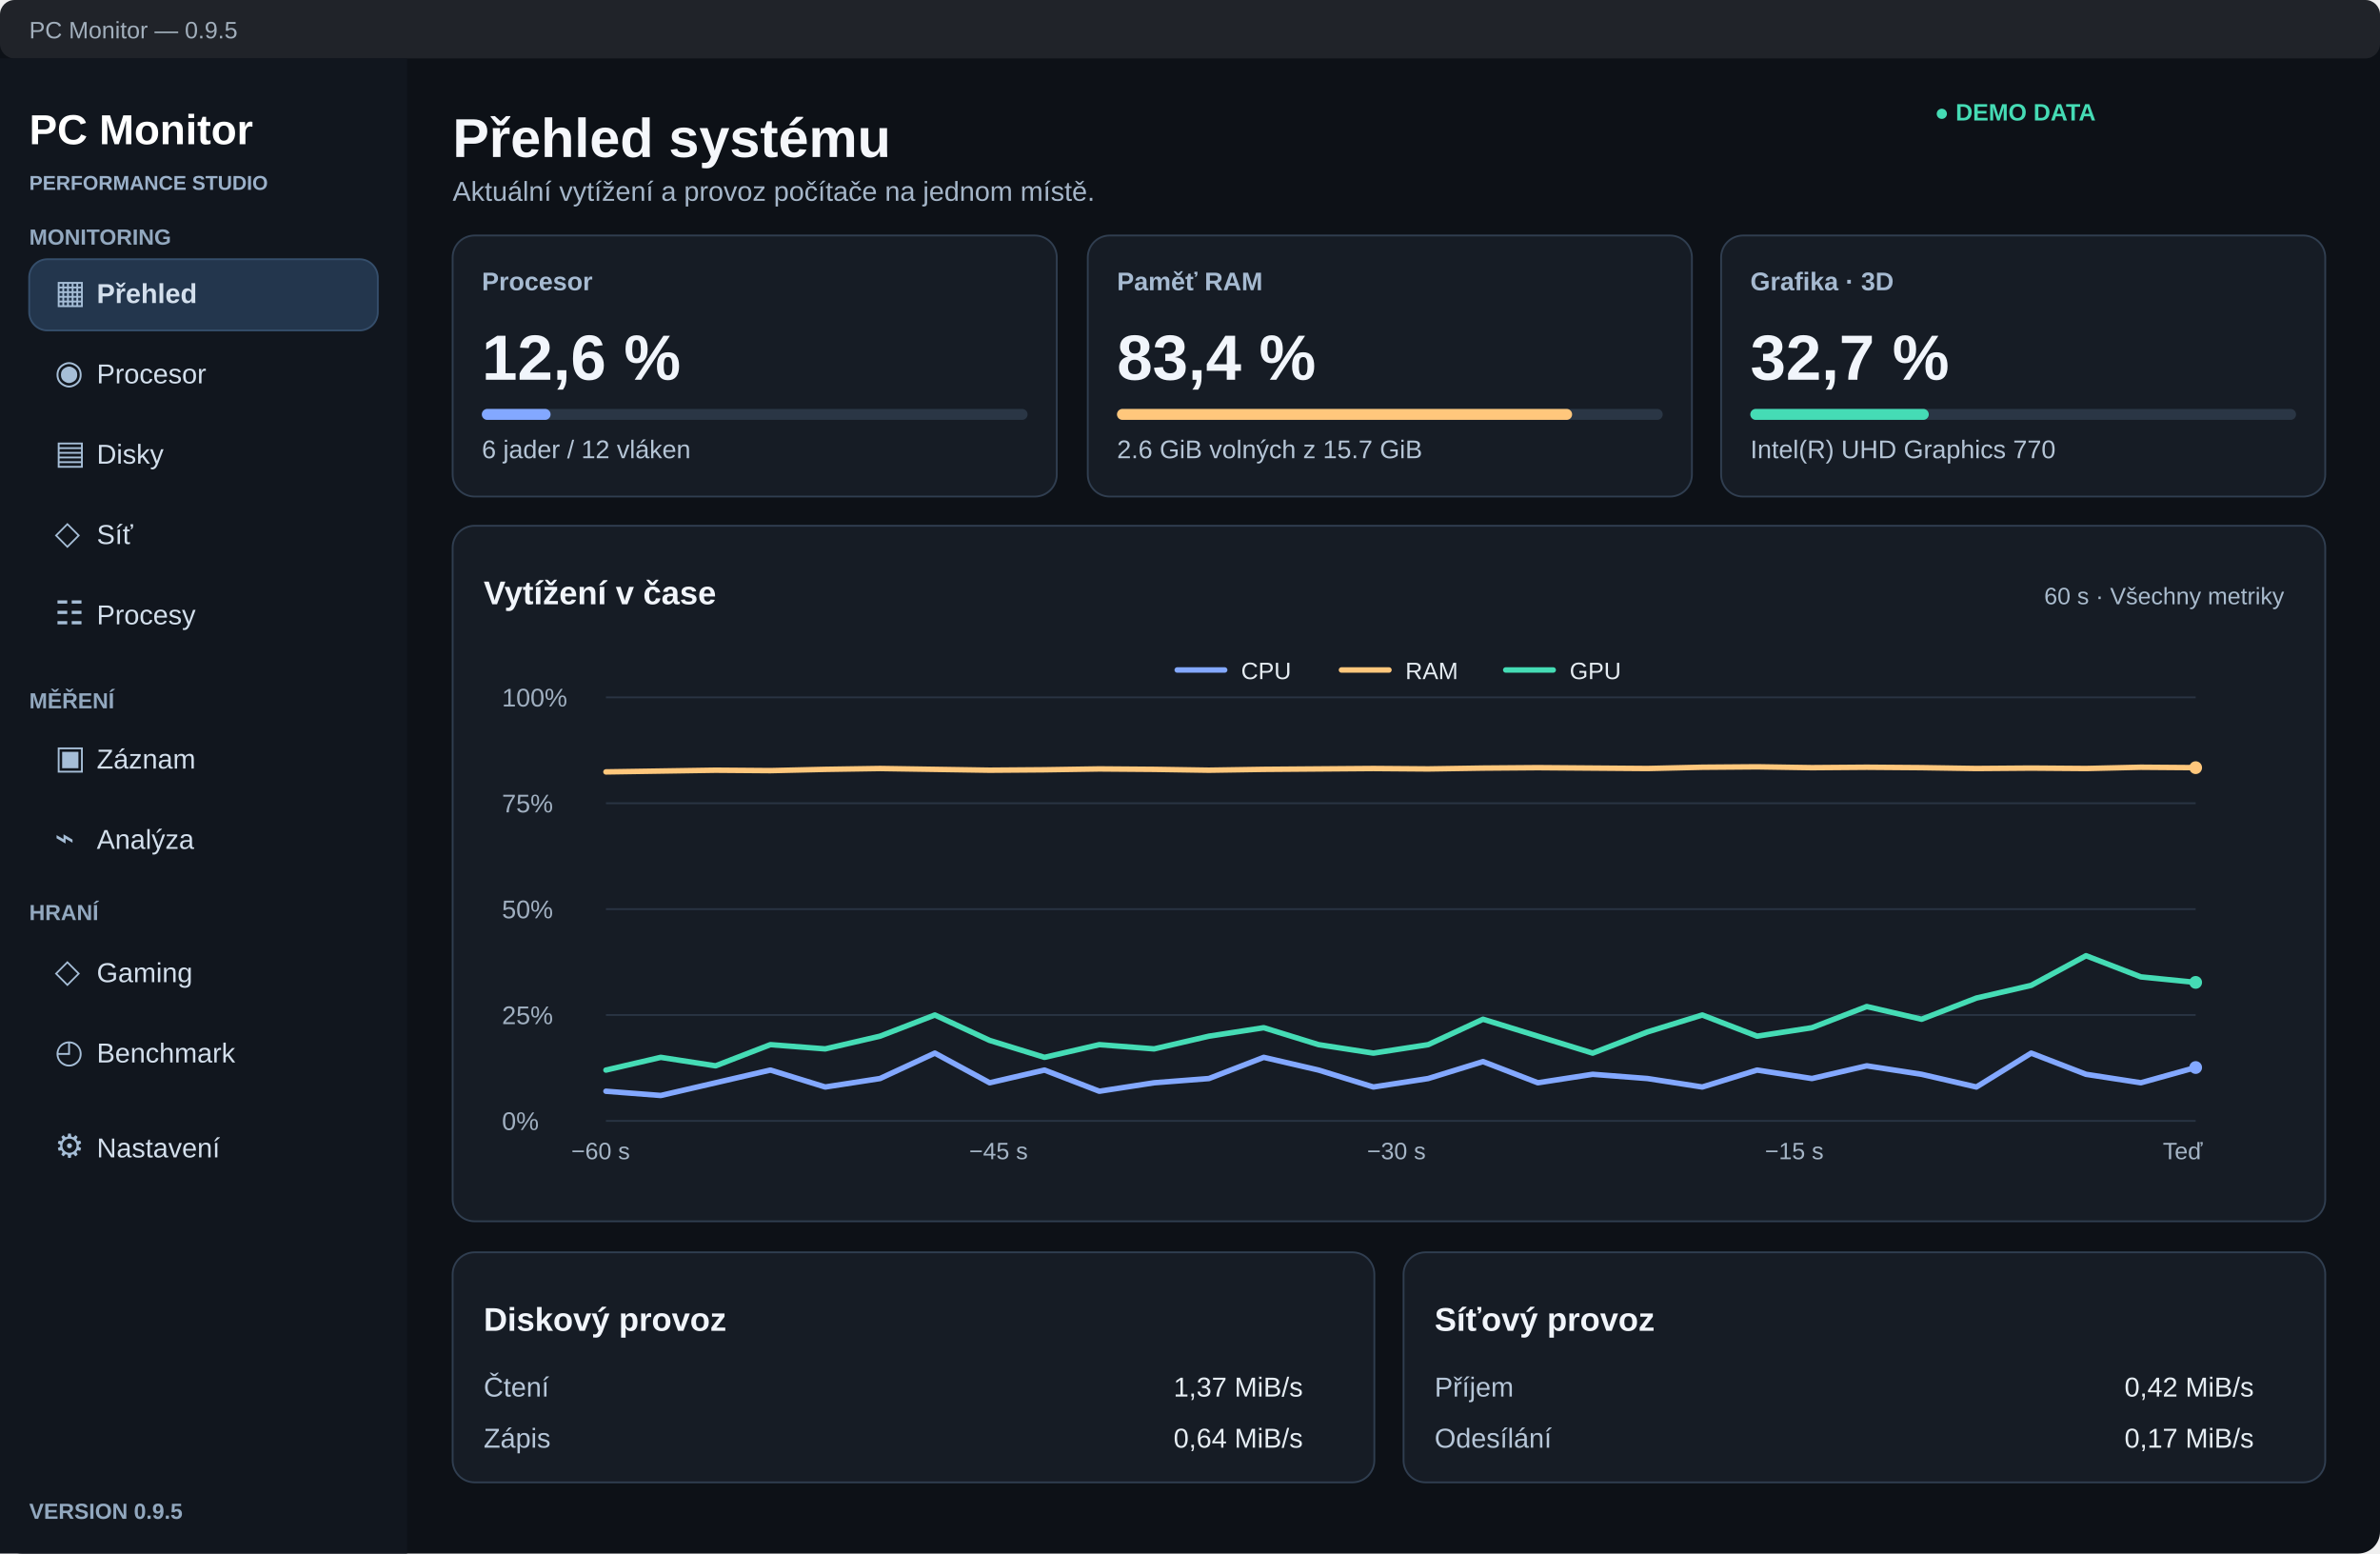
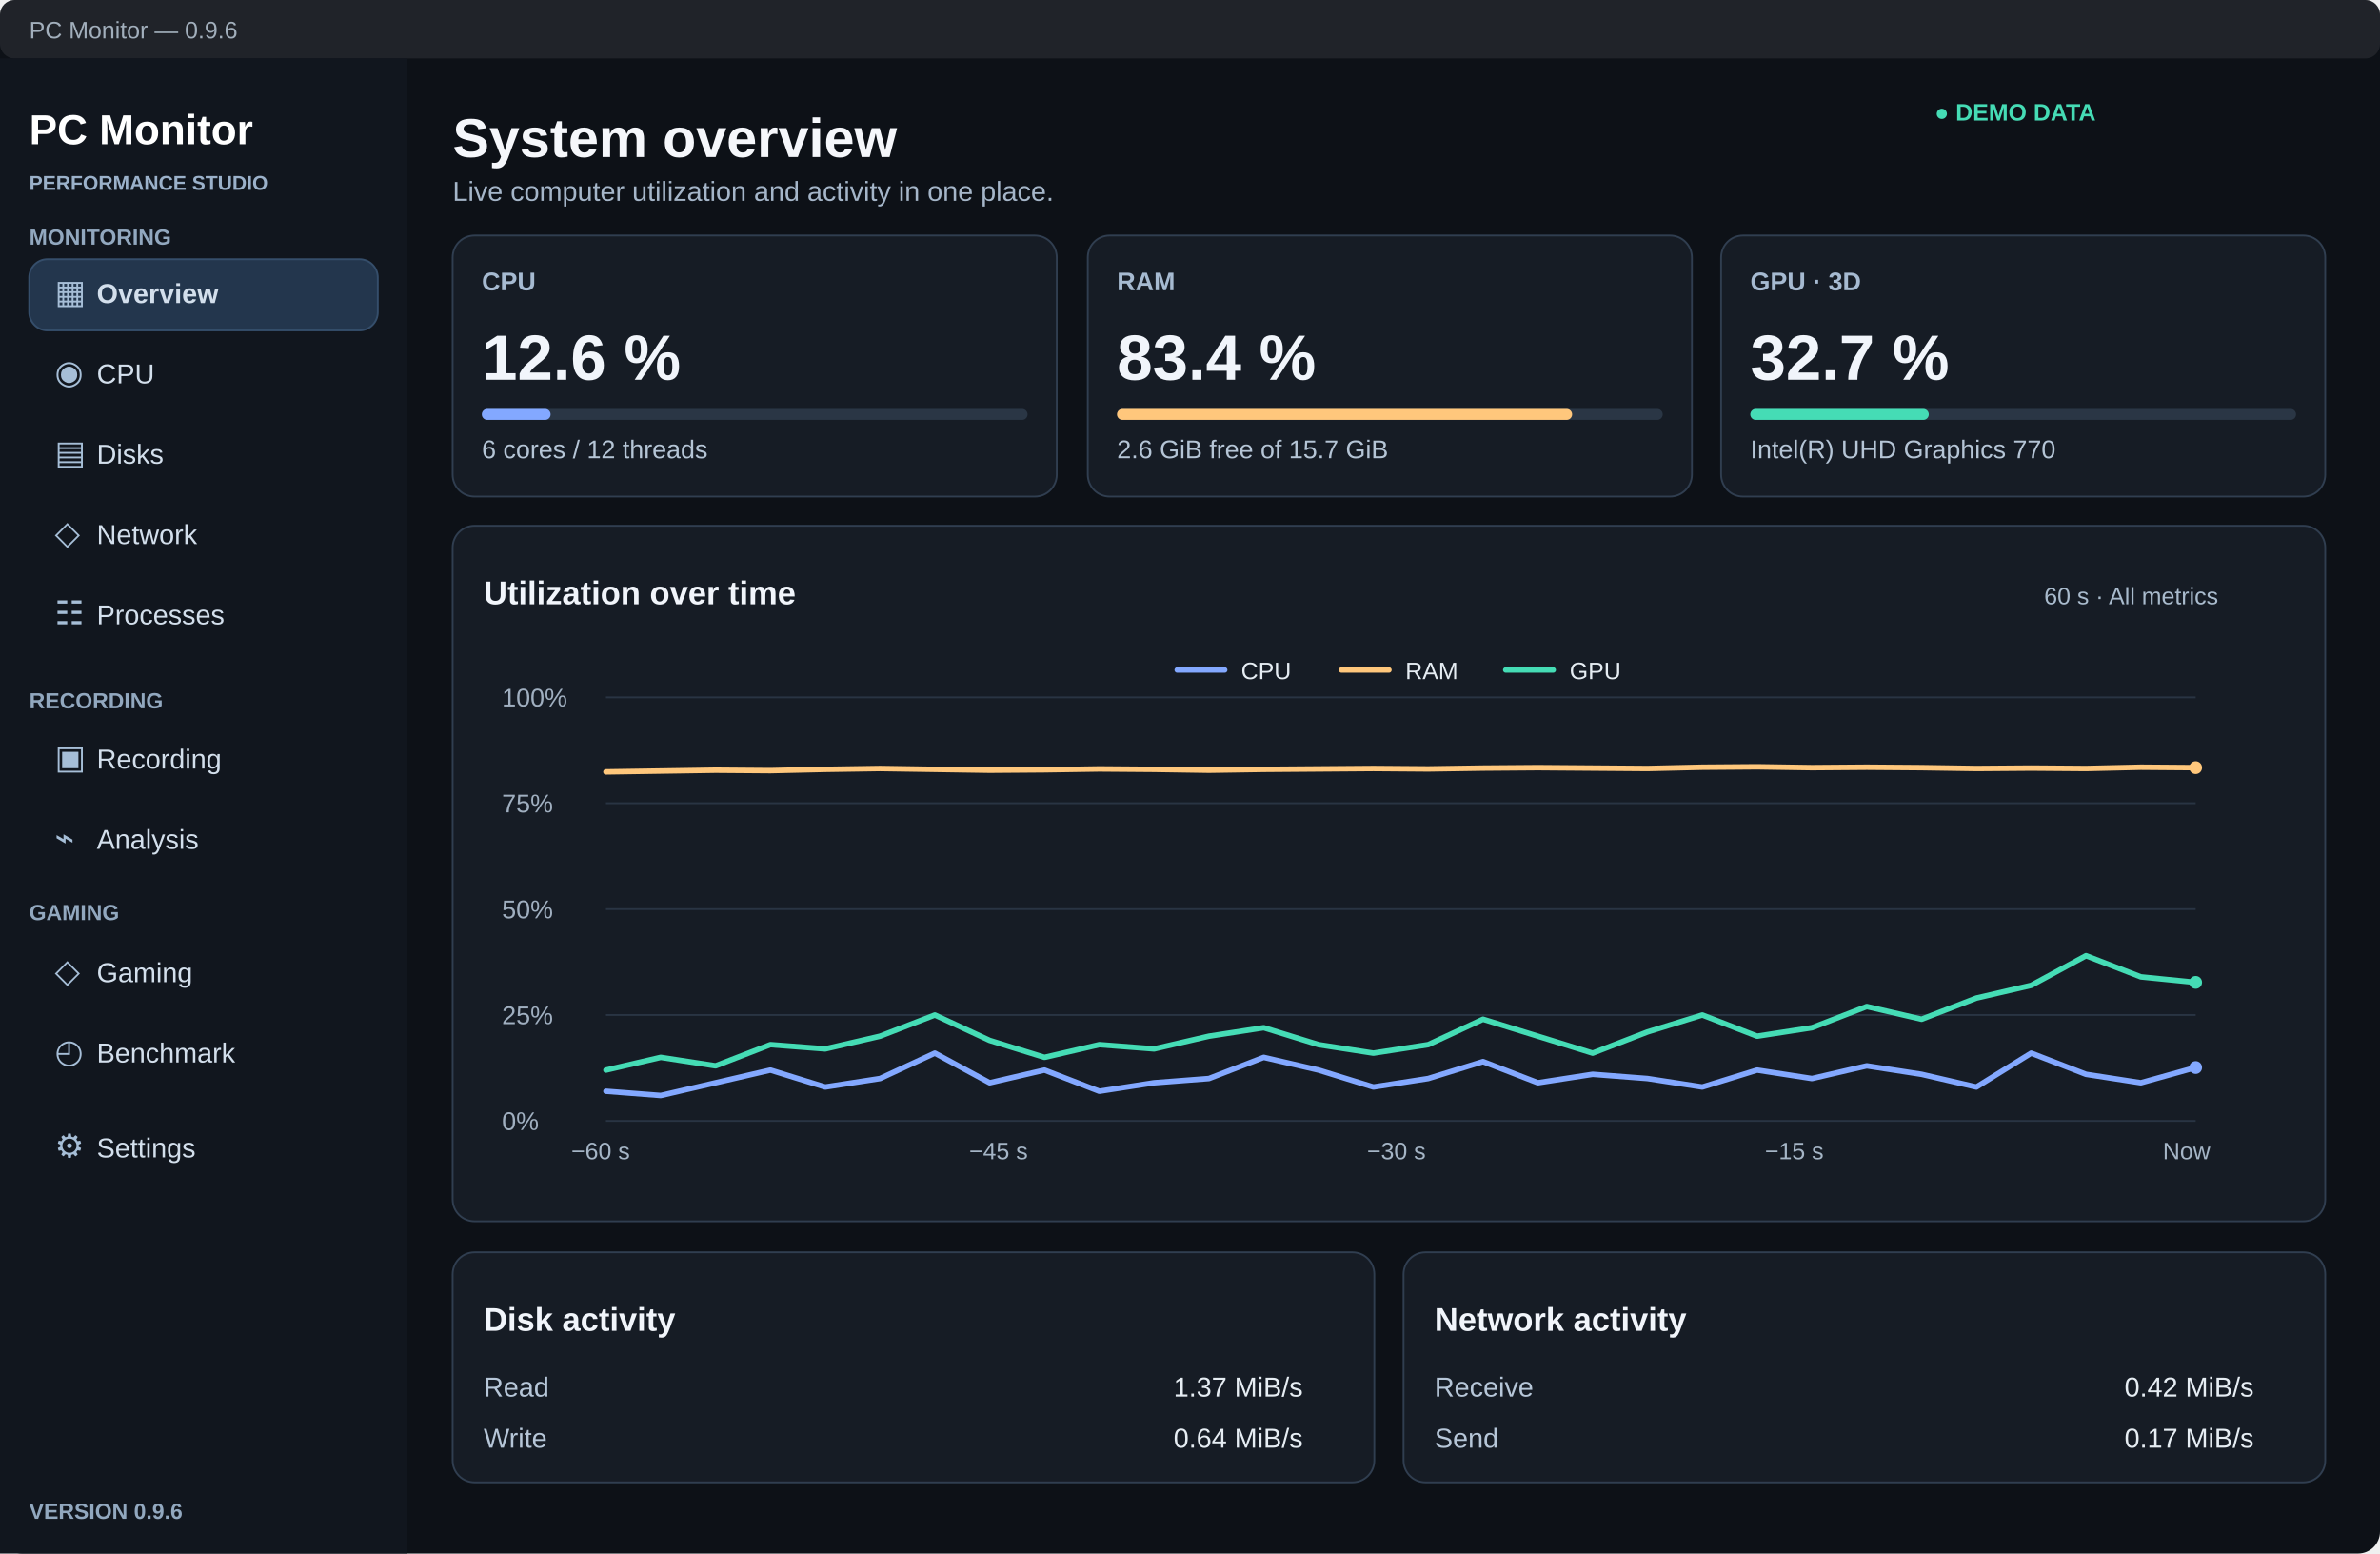
<svg xmlns="http://www.w3.org/2000/svg" viewBox="0 0 1304 851" role="img" aria-labelledby="title desc">
  <g font-family="Segoe UI, Arial, sans-serif">
    <rect width="1304" height="851" rx="12" fill="#0d1117" />
    <rect width="1304" height="32" rx="8" fill="#202329" />
-     <text x="16" y="21" font-size="13" fill="#a2afbc" font-weight="400">PC Monitor — 0.9.5</text>
+     <text x="16" y="21" font-size="13" fill="#a2afbc" font-weight="400">PC Monitor — 0.9.6</text>
    <rect y="32" width="223" height="819" fill="#11161e" />
    <text x="16" y="79" font-size="23" fill="#ffffff" font-weight="700">PC Monitor</text>
    <text x="16" y="104" font-size="11" fill="#9bb1ca" font-weight="700">PERFORMANCE STUDIO</text>
    <text x="16" y="134" font-size="12" fill="#92a8bf" font-weight="700">MONITORING</text>
    <rect x="16" y="142" width="191" height="39" rx="10" fill="#23364d" stroke="#354e6b" />
    <text x="30" y="166" font-size="18" fill="#a6bed7" font-weight="400">▦</text>
-     <text x="53" y="166" font-size="15" fill="#d3dfec" font-weight="700">Přehled</text>
+     <text x="53" y="166" font-size="15" fill="#d3dfec" font-weight="700">Overview</text>
    <text x="30" y="210" font-size="18" fill="#a6bed7" font-weight="400">◉</text>
-     <text x="53" y="210" font-size="15" fill="#d3dfec" font-weight="400">Procesor</text>
+     <text x="53" y="210" font-size="15" fill="#d3dfec" font-weight="400">CPU</text>
    <text x="30" y="254" font-size="18" fill="#a6bed7" font-weight="400">▤</text>
-     <text x="53" y="254" font-size="15" fill="#d3dfec" font-weight="400">Disky</text>
+     <text x="53" y="254" font-size="15" fill="#d3dfec" font-weight="400">Disks</text>
    <text x="30" y="298" font-size="18" fill="#a6bed7" font-weight="400">◇</text>
-     <text x="53" y="298" font-size="15" fill="#d3dfec" font-weight="400">Síť</text>
+     <text x="53" y="298" font-size="15" fill="#d3dfec" font-weight="400">Network</text>
    <text x="30" y="342" font-size="18" fill="#a6bed7" font-weight="400">☷</text>
-     <text x="53" y="342" font-size="15" fill="#d3dfec" font-weight="400">Procesy</text>
+     <text x="53" y="342" font-size="15" fill="#d3dfec" font-weight="400">Processes</text>
    <text x="30" y="421" font-size="18" fill="#a6bed7" font-weight="400">▣</text>
-     <text x="53" y="421" font-size="15" fill="#d3dfec" font-weight="400">Záznam</text>
+     <text x="53" y="421" font-size="15" fill="#d3dfec" font-weight="400">Recording</text>
    <text x="30" y="465" font-size="18" fill="#a6bed7" font-weight="400">⌁</text>
-     <text x="53" y="465" font-size="15" fill="#d3dfec" font-weight="400">Analýza</text>
+     <text x="53" y="465" font-size="15" fill="#d3dfec" font-weight="400">Analysis</text>
    <text x="30" y="538" font-size="18" fill="#a6bed7" font-weight="400">◇</text>
    <text x="53" y="538" font-size="15" fill="#d3dfec" font-weight="400">Gaming</text>
    <text x="30" y="582" font-size="18" fill="#a6bed7" font-weight="400">◴</text>
    <text x="53" y="582" font-size="15" fill="#d3dfec" font-weight="400">Benchmark</text>
    <text x="30" y="634" font-size="18" fill="#a6bed7" font-weight="400">⚙</text>
-     <text x="53" y="634" font-size="15" fill="#d3dfec" font-weight="400">Nastavení</text>
-     <text x="16" y="388" font-size="12" fill="#92a8bf" font-weight="700">MĚŘENÍ</text>
-     <text x="16" y="504" font-size="12" fill="#92a8bf" font-weight="700">HRANÍ</text>
-     <text x="16" y="832" font-size="12" fill="#92a8bf" font-weight="700">VERSION 0.9.5</text>
-     <text x="248" y="86" font-size="30" fill="#f5f7fb" font-weight="700">Přehled systému</text>
-     <text x="248" y="110" font-size="15" fill="#a5b6c9" font-weight="400">Aktuální vytížení a provoz počítače na jednom místě.</text>
+     <text x="53" y="634" font-size="15" fill="#d3dfec" font-weight="400">Settings</text>
+     <text x="16" y="388" font-size="12" fill="#92a8bf" font-weight="700">RECORDING</text>
+     <text x="16" y="504" font-size="12" fill="#92a8bf" font-weight="700">GAMING</text>
+     <text x="16" y="832" font-size="12" fill="#92a8bf" font-weight="700">VERSION 0.9.6</text>
+     <text x="248" y="86" font-size="30" fill="#f5f7fb" font-weight="700">System overview</text>
+     <text x="248" y="110" font-size="15" fill="#a5b6c9" font-weight="400">Live computer utilization and activity in one place.</text>
    <text x="1060" y="66" font-size="13" fill="#45dcb5" font-weight="700">●  DEMO DATA</text>
    <rect x="248" y="129" width="331" height="143" rx="12" fill="#161c25" stroke="#303e50" />
-     <text x="264" y="159" font-size="14" fill="#a6bad1" font-weight="700">Procesor</text>
-     <text x="264" y="208" font-size="35" fill="#f1f5fb" font-weight="700">12,6 %</text>
+     <text x="264" y="159" font-size="14" fill="#a6bad1" font-weight="700">CPU</text>
+     <text x="264" y="208" font-size="35" fill="#f1f5fb" font-weight="700">12.6 %</text>
    <rect x="264" y="224" width="299" height="6" rx="3" fill="#2a3645" />
    <rect x="264" y="224" width="37.674" height="6" rx="3" fill="#83a8ff" />
-     <text x="264" y="251" font-size="14" fill="#b5c5d6" font-weight="400">6 jader / 12 vláken</text>
+     <text x="264" y="251" font-size="14" fill="#b5c5d6" font-weight="400">6 cores / 12 threads</text>
    <rect x="596" y="129" width="331" height="143" rx="12" fill="#161c25" stroke="#303e50" />
-     <text x="612" y="159" font-size="14" fill="#a6bad1" font-weight="700">Paměť RAM</text>
-     <text x="612" y="208" font-size="35" fill="#f1f5fb" font-weight="700">83,4 %</text>
+     <text x="612" y="159" font-size="14" fill="#a6bad1" font-weight="700">RAM</text>
+     <text x="612" y="208" font-size="35" fill="#f1f5fb" font-weight="700">83.4 %</text>
    <rect x="612" y="224" width="299" height="6" rx="3" fill="#2a3645" />
    <rect x="612" y="224" width="249.366" height="6" rx="3" fill="#ffc77c" />
-     <text x="612" y="251" font-size="14" fill="#b5c5d6" font-weight="400">2.6 GiB volných z 15.7 GiB</text>
+     <text x="612" y="251" font-size="14" fill="#b5c5d6" font-weight="400">2.6 GiB free of 15.7 GiB</text>
    <rect x="943" y="129" width="331" height="143" rx="12" fill="#161c25" stroke="#303e50" />
-     <text x="959" y="159" font-size="14" fill="#a6bad1" font-weight="700">Grafika · 3D</text>
-     <text x="959" y="208" font-size="35" fill="#f1f5fb" font-weight="700">32,7 %</text>
+     <text x="959" y="159" font-size="14" fill="#a6bad1" font-weight="700">GPU · 3D</text>
+     <text x="959" y="208" font-size="35" fill="#f1f5fb" font-weight="700">32.7 %</text>
    <rect x="959" y="224" width="299" height="6" rx="3" fill="#2a3645" />
    <rect x="959" y="224" width="97.773" height="6" rx="3" fill="#45dcb5" />
    <text x="959" y="251" font-size="14" fill="#b5c5d6" font-weight="400">Intel(R) UHD Graphics 770</text>
    <rect x="248" y="288" width="1026" height="381" rx="12" fill="#161c25" stroke="#303e50" />
-     <text x="265" y="331" font-size="18" fill="#f1f5fb" font-weight="700">Vytížení v čase</text>
-     <text x="1120" y="331" font-size="13" fill="#a9bbcd" font-weight="400">60 s · Všechny metriky</text>
+     <text x="265" y="331" font-size="18" fill="#f1f5fb" font-weight="700">Utilization over time</text>
+     <text x="1120" y="331" font-size="13" fill="#a9bbcd" font-weight="400">60 s · All metrics</text>
    <path d="M645 367h26" stroke="#83a8ff" stroke-width="3" stroke-linecap="round" />
    <text x="680" y="372" font-size="13" fill="#e6edf3" font-weight="400">CPU</text>
    <path d="M735 367h26" stroke="#ffc77c" stroke-width="3" stroke-linecap="round" />
    <text x="770" y="372" font-size="13" fill="#e6edf3" font-weight="400">RAM</text>
    <path d="M825 367h26" stroke="#45dcb5" stroke-width="3" stroke-linecap="round" />
    <text x="860" y="372" font-size="13" fill="#e6edf3" font-weight="400">GPU</text>
    <path d="M332 382H1203" stroke="#293443" />
    <text x="275" y="387" font-size="14" fill="#a0afc0" font-weight="400">100%</text>
    <path d="M332 440H1203" stroke="#293443" />
    <text x="275" y="445" font-size="14" fill="#a0afc0" font-weight="400">75%</text>
    <path d="M332 498H1203" stroke="#293443" />
    <text x="275" y="503" font-size="14" fill="#a0afc0" font-weight="400">50%</text>
    <path d="M332 556H1203" stroke="#293443" />
    <text x="275" y="561" font-size="14" fill="#a0afc0" font-weight="400">25%</text>
    <path d="M332 614H1203" stroke="#293443" />
    <text x="275" y="619" font-size="14" fill="#a0afc0" font-weight="400">0%</text>
    <polyline points="332,597.76 362.034,600.08 392.069,593.12 422.103,586.16 452.138,595.44 482.172,590.8 512.207,576.88 542.241,593.12 572.276,586.16 602.31,597.76 632.345,593.12 662.379,590.8 692.414,579.2 722.448,586.16 752.483,595.44 782.517,590.8 812.552,581.52 842.586,593.12 872.621,588.48 902.655,590.8 932.69,595.44 962.724,586.16 992.759,590.8 1022.793,583.84 1052.828,588.48 1082.862,595.44 1112.897,576.88 1142.931,588.48 1172.966,593.12 1203,584.768" fill="none" stroke="#83a8ff" stroke-width="3" stroke-linejoin="round" stroke-linecap="round" />
    <circle cx="1203" cy="584.768" r="3.5" fill="#83a8ff" />
    <polyline points="332,422.832 362.034,422.368 392.069,421.904 422.103,422.136 452.138,421.44 482.172,420.976 512.207,421.44 542.241,421.904 572.276,421.672 602.31,421.208 632.345,421.44 662.379,421.904 692.414,421.44 722.448,421.208 752.483,420.976 782.517,421.208 812.552,420.744 842.586,420.512 872.621,420.744 902.655,420.976 932.69,420.28 962.724,420.048 992.759,420.512 1022.793,420.28 1052.828,420.512 1082.862,420.976 1112.897,420.744 1142.931,420.976 1172.966,420.28 1203,420.512" fill="none" stroke="#ffc77c" stroke-width="3" stroke-linejoin="round" stroke-linecap="round" />
    <circle cx="1203" cy="420.512" r="3.5" fill="#ffc77c" />
    <polyline points="332,586.16 362.034,579.2 392.069,583.84 422.103,572.24 452.138,574.56 482.172,567.6 512.207,556 542.241,569.92 572.276,579.2 602.31,572.24 632.345,574.56 662.379,567.6 692.414,562.96 722.448,572.24 752.483,576.88 782.517,572.24 812.552,558.32 842.586,567.6 872.621,576.88 902.655,565.28 932.69,556 962.724,567.6 992.759,562.96 1022.793,551.36 1052.828,558.32 1082.862,546.72 1112.897,539.76 1142.931,523.52 1172.966,535.12 1203,538.136" fill="none" stroke="#45dcb5" stroke-width="3" stroke-linejoin="round" stroke-linecap="round" />
    <circle cx="1203" cy="538.136" r="3.5" fill="#45dcb5" />
    <text x="313" y="635" font-size="13" fill="#a5b5c6" font-weight="400">−60 s</text>
    <text x="531" y="635" font-size="13" fill="#a5b5c6" font-weight="400">−45 s</text>
    <text x="749" y="635" font-size="13" fill="#a5b5c6" font-weight="400">−30 s</text>
    <text x="967" y="635" font-size="13" fill="#a5b5c6" font-weight="400">−15 s</text>
-     <text x="1185" y="635" font-size="13" fill="#a5b5c6" font-weight="400">Teď</text>
+     <text x="1185" y="635" font-size="13" fill="#a5b5c6" font-weight="400">Now</text>
    <rect x="248" y="686" width="505" height="126" rx="12" fill="#161c25" stroke="#303e50" />
-     <text x="265" y="729" font-size="18" fill="#f1f5fb" font-weight="700">Diskový provoz</text>
-     <text x="265" y="765" font-size="15" fill="#b6c6d8" font-weight="400">Čtení</text>
-     <text x="265" y="793" font-size="15" fill="#b6c6d8" font-weight="400">Zápis</text>
-     <text x="643" y="765" font-size="15" fill="#e6edf3" font-weight="400">1,37 MiB/s</text>
-     <text x="643" y="793" font-size="15" fill="#e6edf3" font-weight="400">0,64 MiB/s</text>
+     <text x="265" y="729" font-size="18" fill="#f1f5fb" font-weight="700">Disk activity</text>
+     <text x="265" y="765" font-size="15" fill="#b6c6d8" font-weight="400">Read</text>
+     <text x="265" y="793" font-size="15" fill="#b6c6d8" font-weight="400">Write</text>
+     <text x="643" y="765" font-size="15" fill="#e6edf3" font-weight="400">1.37 MiB/s</text>
+     <text x="643" y="793" font-size="15" fill="#e6edf3" font-weight="400">0.64 MiB/s</text>
    <rect x="769" y="686" width="505" height="126" rx="12" fill="#161c25" stroke="#303e50" />
-     <text x="786" y="729" font-size="18" fill="#f1f5fb" font-weight="700">Síťový provoz</text>
-     <text x="786" y="765" font-size="15" fill="#b6c6d8" font-weight="400">Příjem</text>
-     <text x="786" y="793" font-size="15" fill="#b6c6d8" font-weight="400">Odesílání</text>
-     <text x="1164" y="765" font-size="15" fill="#e6edf3" font-weight="400">0,42 MiB/s</text>
-     <text x="1164" y="793" font-size="15" fill="#e6edf3" font-weight="400">0,17 MiB/s</text>
+     <text x="786" y="729" font-size="18" fill="#f1f5fb" font-weight="700">Network activity</text>
+     <text x="786" y="765" font-size="15" fill="#b6c6d8" font-weight="400">Receive</text>
+     <text x="786" y="793" font-size="15" fill="#b6c6d8" font-weight="400">Send</text>
+     <text x="1164" y="765" font-size="15" fill="#e6edf3" font-weight="400">0.42 MiB/s</text>
+     <text x="1164" y="793" font-size="15" fill="#e6edf3" font-weight="400">0.17 MiB/s</text>
  </g>
</svg>
